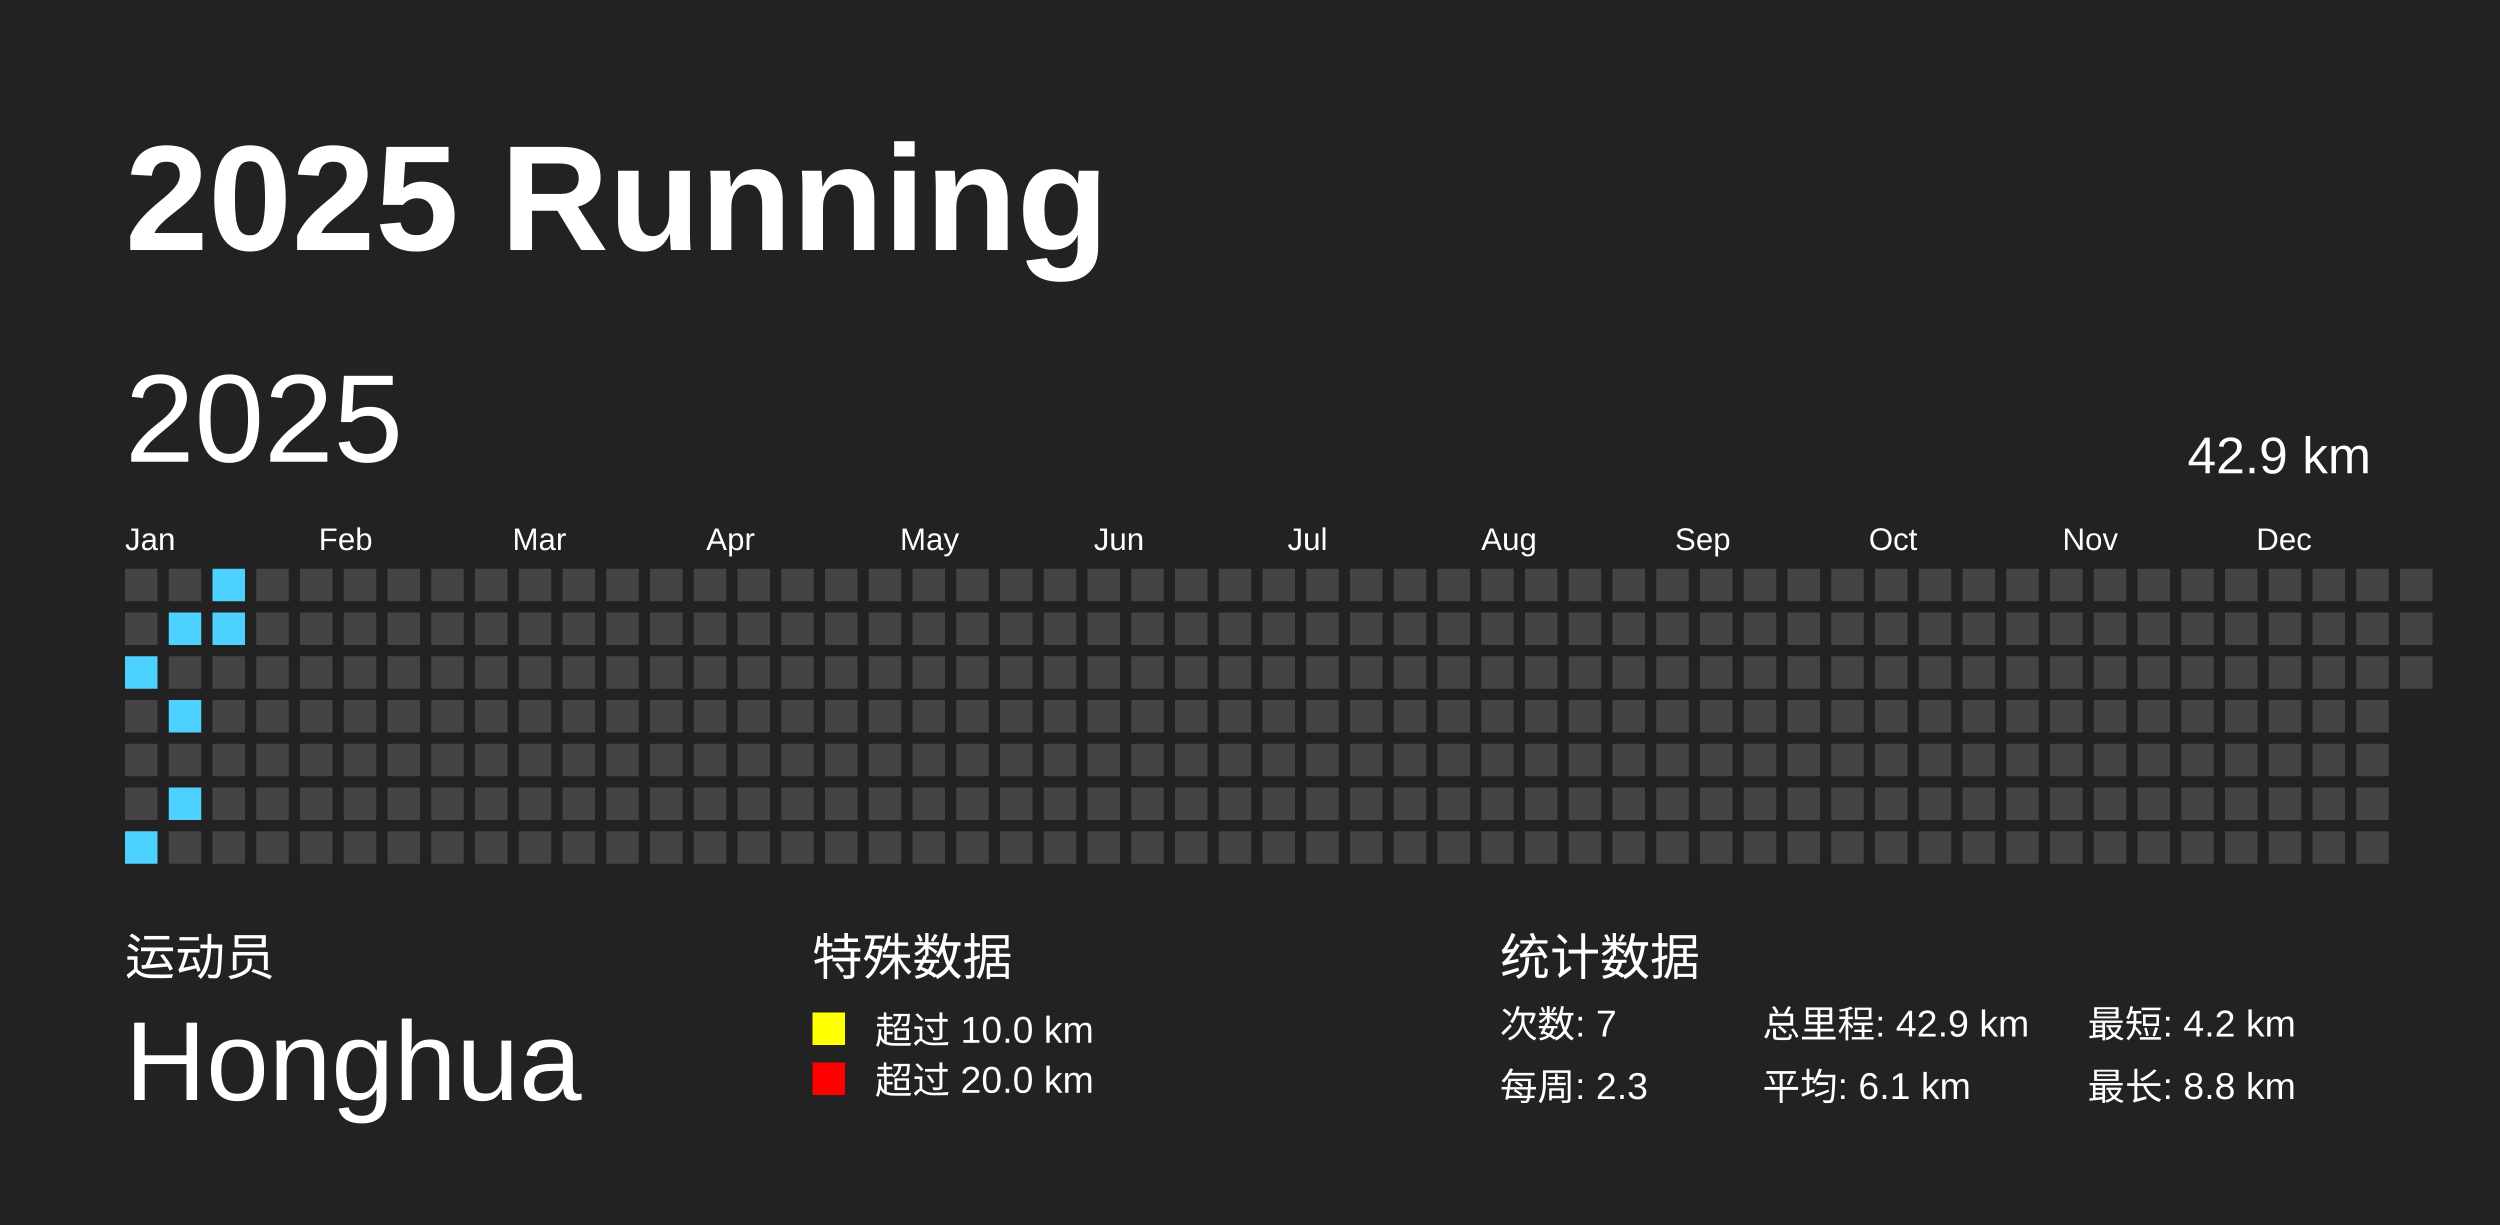
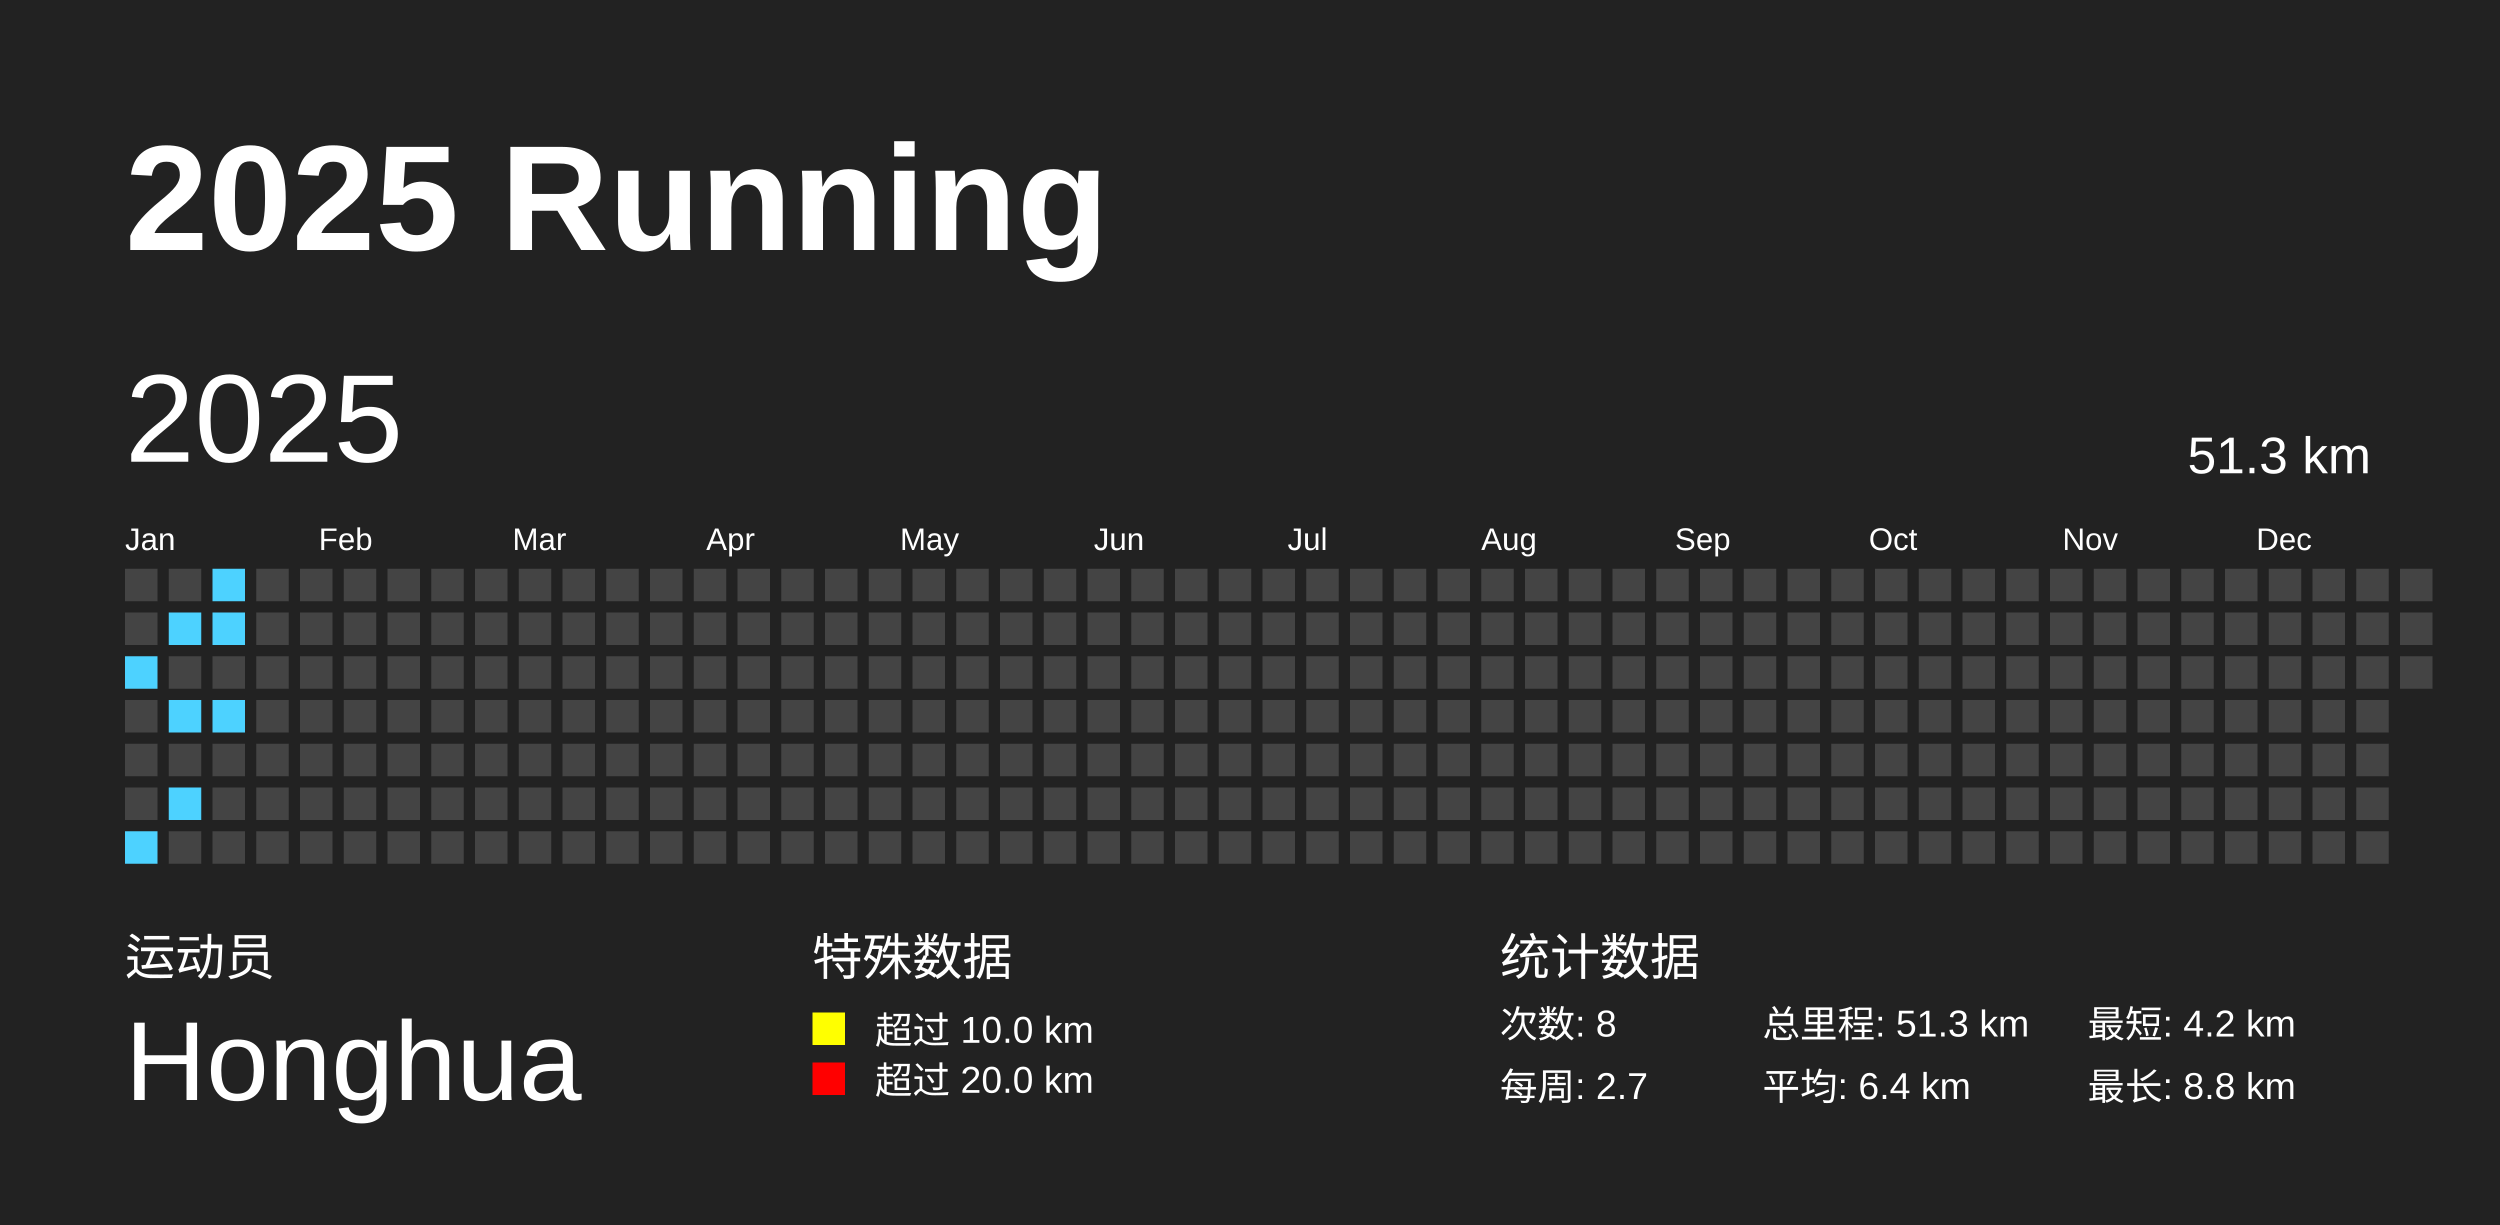
<svg xmlns="http://www.w3.org/2000/svg" baseProfile="full" height="98mm" version="1.1" viewBox="0,0,200,98" width="200mm">
  <defs />
  <rect fill="#222222" height="98" width="200" x="0" y="0" />
  <text fill="#FFFFFF" style="font-size:12px; font-family:Arial; font-weight:bold;" x="10" y="20">2025 Running</text>
  <text fill="#FFFFFF" style="font-size:4px; font-family:Arial" x="10" y="78">运动员</text>
  <text fill="#FFFFFF" style="font-size:9px; font-family:Arial" x="10" y="88">Honghua</text>
  <text fill="#FFFFFF" style="font-size:4px; font-family:Arial" x="65" y="78">特殊数据</text>
  <rect fill="yellow" height="2.6" width="2.6" x="65" y="81" />
  <text fill="#FFFFFF" style="font-size:3px; font-family:Arial" x="70" y="83.5">超过 10.0 km</text>
  <rect fill="red" height="2.6" width="2.6" x="65" y="85" />
  <text fill="#FFFFFF" style="font-size:3px; font-family:Arial" x="70" y="87.5">超过 20.0 km</text>
  <text fill="#FFFFFF" style="font-size:4px; font-family:Arial" x="120" y="78">统计数据</text>
-   <text fill="#FFFFFF" style="font-size:3px; font-family:Arial" x="120" y="83">次数: 7</text>
-   <text fill="#FFFFFF" style="font-size:3px; font-family:Arial" x="120" y="88">每周: 2.3</text>
-   <text fill="#FFFFFF" style="font-size:3px; font-family:Arial" x="141" y="83">总里程: 42.9 km</text>
-   <text fill="#FFFFFF" style="font-size:3px; font-family:Arial" x="141" y="88">平均: 6.1 km</text>
+   <text fill="#FFFFFF" style="font-size:3px; font-family:Arial" x="120" y="83">次数: 8</text>
+   <text fill="#FFFFFF" style="font-size:3px; font-family:Arial" x="120" y="88">每周: 2.7</text>
+   <text fill="#FFFFFF" style="font-size:3px; font-family:Arial" x="141" y="83">总里程: 51.3 km</text>
+   <text fill="#FFFFFF" style="font-size:3px; font-family:Arial" x="141" y="88">平均: 6.4 km</text>
  <text fill="#FFFFFF" style="font-size:3px; font-family:Arial" x="167" y="83">最短: 4.2 km</text>
  <text fill="#FFFFFF" style="font-size:3px; font-family:Arial" x="167" y="88">最长: 8.8 km</text>
  <text dominant-baseline="hanging" fill="#FFFFFF" style="font-size:10.0px; font-family:Arial;" x="10" y="30">2025</text>
-   <text dominant-baseline="hanging" fill="#FFFFFF" style="font-size:4.125px; font-family:Arial;" x="175" y="35">42.9 km</text>
+   <text dominant-baseline="hanging" fill="#FFFFFF" style="font-size:4.125px; font-family:Arial;" x="175" y="35">51.3 km</text>
  <text fill="#FFFFFF" style="font-size:2.5px; font-family:Arial" x="10.0" y="44">Jan</text>
  <text fill="#FFFFFF" style="font-size:2.5px; font-family:Arial" x="25.5" y="44">Feb</text>
  <text fill="#FFFFFF" style="font-size:2.5px; font-family:Arial" x="41.0" y="44">Mar</text>
  <text fill="#FFFFFF" style="font-size:2.5px; font-family:Arial" x="56.5" y="44">Apr</text>
  <text fill="#FFFFFF" style="font-size:2.5px; font-family:Arial" x="72.0" y="44">May</text>
  <text fill="#FFFFFF" style="font-size:2.5px; font-family:Arial" x="87.5" y="44">Jun</text>
  <text fill="#FFFFFF" style="font-size:2.5px; font-family:Arial" x="103.0" y="44">Jul</text>
  <text fill="#FFFFFF" style="font-size:2.5px; font-family:Arial" x="118.5" y="44">Aug</text>
  <text fill="#FFFFFF" style="font-size:2.5px; font-family:Arial" x="134.0" y="44">Sep</text>
  <text fill="#FFFFFF" style="font-size:2.5px; font-family:Arial" x="149.5" y="44">Oct</text>
  <text fill="#FFFFFF" style="font-size:2.5px; font-family:Arial" x="165.0" y="44">Nov</text>
  <text fill="#FFFFFF" style="font-size:2.5px; font-family:Arial" x="180.5" y="44">Dec</text>
  <rect fill="#444444" height="2.6" width="2.6" x="10.0" y="45.5" />
  <rect fill="#444444" height="2.6" width="2.6" x="10.0" y="49.0" />
  <rect fill="#4DD2FF" height="2.6" width="2.6" x="10.0" y="52.5" />
  <rect fill="#444444" height="2.6" width="2.6" x="10.0" y="56.0" />
  <rect fill="#444444" height="2.6" width="2.6" x="10.0" y="59.5" />
  <rect fill="#444444" height="2.6" width="2.6" x="10.0" y="63.0" />
  <rect fill="#4DD2FF" height="2.6" width="2.6" x="10.0" y="66.5" />
  <rect fill="#444444" height="2.6" width="2.6" x="13.5" y="45.5" />
  <rect fill="#4DD2FF" height="2.6" width="2.6" x="13.5" y="49.0" />
  <rect fill="#444444" height="2.6" width="2.6" x="13.5" y="52.5" />
  <rect fill="#4DD2FF" height="2.6" width="2.6" x="13.5" y="56.0" />
  <rect fill="#444444" height="2.6" width="2.6" x="13.5" y="59.5" />
  <rect fill="#4DD2FF" height="2.6" width="2.6" x="13.5" y="63.0" />
  <rect fill="#444444" height="2.6" width="2.6" x="13.5" y="66.5" />
  <rect fill="#4DD2FF" height="2.6" width="2.6" x="17.0" y="45.5" />
  <rect fill="#4DD2FF" height="2.6" width="2.6" x="17.0" y="49.0" />
  <rect fill="#444444" height="2.6" width="2.6" x="17.0" y="52.5" />
-   <rect fill="#444444" height="2.6" width="2.6" x="17.0" y="56.0" />
+   <rect fill="#4DD2FF" height="2.6" width="2.6" x="17.0" y="56.0" />
  <rect fill="#444444" height="2.6" width="2.6" x="17.0" y="59.5" />
  <rect fill="#444444" height="2.6" width="2.6" x="17.0" y="63.0" />
  <rect fill="#444444" height="2.6" width="2.6" x="17.0" y="66.5" />
  <rect fill="#444444" height="2.6" width="2.6" x="20.5" y="45.5" />
  <rect fill="#444444" height="2.6" width="2.6" x="20.5" y="49.0" />
  <rect fill="#444444" height="2.6" width="2.6" x="20.5" y="52.5" />
  <rect fill="#444444" height="2.6" width="2.6" x="20.5" y="56.0" />
  <rect fill="#444444" height="2.6" width="2.6" x="20.5" y="59.5" />
  <rect fill="#444444" height="2.6" width="2.6" x="20.5" y="63.0" />
  <rect fill="#444444" height="2.6" width="2.6" x="20.5" y="66.5" />
  <rect fill="#444444" height="2.6" width="2.6" x="24.0" y="45.5" />
  <rect fill="#444444" height="2.6" width="2.6" x="24.0" y="49.0" />
  <rect fill="#444444" height="2.6" width="2.6" x="24.0" y="52.5" />
  <rect fill="#444444" height="2.6" width="2.6" x="24.0" y="56.0" />
  <rect fill="#444444" height="2.6" width="2.6" x="24.0" y="59.5" />
  <rect fill="#444444" height="2.6" width="2.6" x="24.0" y="63.0" />
  <rect fill="#444444" height="2.6" width="2.6" x="24.0" y="66.5" />
  <rect fill="#444444" height="2.6" width="2.6" x="27.5" y="45.5" />
  <rect fill="#444444" height="2.6" width="2.6" x="27.5" y="49.0" />
  <rect fill="#444444" height="2.6" width="2.6" x="27.5" y="52.5" />
  <rect fill="#444444" height="2.6" width="2.6" x="27.5" y="56.0" />
  <rect fill="#444444" height="2.6" width="2.6" x="27.5" y="59.5" />
  <rect fill="#444444" height="2.6" width="2.6" x="27.5" y="63.0" />
  <rect fill="#444444" height="2.6" width="2.6" x="27.5" y="66.5" />
  <rect fill="#444444" height="2.6" width="2.6" x="31.0" y="45.5" />
  <rect fill="#444444" height="2.6" width="2.6" x="31.0" y="49.0" />
  <rect fill="#444444" height="2.6" width="2.6" x="31.0" y="52.5" />
  <rect fill="#444444" height="2.6" width="2.6" x="31.0" y="56.0" />
  <rect fill="#444444" height="2.6" width="2.6" x="31.0" y="59.5" />
  <rect fill="#444444" height="2.6" width="2.6" x="31.0" y="63.0" />
  <rect fill="#444444" height="2.6" width="2.6" x="31.0" y="66.5" />
  <rect fill="#444444" height="2.6" width="2.6" x="34.5" y="45.5" />
  <rect fill="#444444" height="2.6" width="2.6" x="34.5" y="49.0" />
  <rect fill="#444444" height="2.6" width="2.6" x="34.5" y="52.5" />
  <rect fill="#444444" height="2.6" width="2.6" x="34.5" y="56.0" />
  <rect fill="#444444" height="2.6" width="2.6" x="34.5" y="59.5" />
  <rect fill="#444444" height="2.6" width="2.6" x="34.5" y="63.0" />
  <rect fill="#444444" height="2.6" width="2.6" x="34.5" y="66.5" />
  <rect fill="#444444" height="2.6" width="2.6" x="38.0" y="45.5" />
  <rect fill="#444444" height="2.6" width="2.6" x="38.0" y="49.0" />
  <rect fill="#444444" height="2.6" width="2.6" x="38.0" y="52.5" />
  <rect fill="#444444" height="2.6" width="2.6" x="38.0" y="56.0" />
  <rect fill="#444444" height="2.6" width="2.6" x="38.0" y="59.5" />
  <rect fill="#444444" height="2.6" width="2.6" x="38.0" y="63.0" />
  <rect fill="#444444" height="2.6" width="2.6" x="38.0" y="66.5" />
  <rect fill="#444444" height="2.6" width="2.6" x="41.5" y="45.5" />
  <rect fill="#444444" height="2.6" width="2.6" x="41.5" y="49.0" />
  <rect fill="#444444" height="2.6" width="2.6" x="41.5" y="52.5" />
  <rect fill="#444444" height="2.6" width="2.6" x="41.5" y="56.0" />
  <rect fill="#444444" height="2.6" width="2.6" x="41.5" y="59.5" />
  <rect fill="#444444" height="2.6" width="2.6" x="41.5" y="63.0" />
  <rect fill="#444444" height="2.6" width="2.6" x="41.5" y="66.5" />
  <rect fill="#444444" height="2.6" width="2.6" x="45.0" y="45.5" />
  <rect fill="#444444" height="2.6" width="2.6" x="45.0" y="49.0" />
  <rect fill="#444444" height="2.6" width="2.6" x="45.0" y="52.5" />
  <rect fill="#444444" height="2.6" width="2.6" x="45.0" y="56.0" />
  <rect fill="#444444" height="2.6" width="2.6" x="45.0" y="59.5" />
  <rect fill="#444444" height="2.6" width="2.6" x="45.0" y="63.0" />
  <rect fill="#444444" height="2.6" width="2.6" x="45.0" y="66.5" />
  <rect fill="#444444" height="2.6" width="2.6" x="48.5" y="45.5" />
  <rect fill="#444444" height="2.6" width="2.6" x="48.5" y="49.0" />
  <rect fill="#444444" height="2.6" width="2.6" x="48.5" y="52.5" />
  <rect fill="#444444" height="2.6" width="2.6" x="48.5" y="56.0" />
  <rect fill="#444444" height="2.6" width="2.6" x="48.5" y="59.5" />
  <rect fill="#444444" height="2.6" width="2.6" x="48.5" y="63.0" />
  <rect fill="#444444" height="2.6" width="2.6" x="48.5" y="66.5" />
  <rect fill="#444444" height="2.6" width="2.6" x="52.0" y="45.5" />
  <rect fill="#444444" height="2.6" width="2.6" x="52.0" y="49.0" />
  <rect fill="#444444" height="2.6" width="2.6" x="52.0" y="52.5" />
  <rect fill="#444444" height="2.6" width="2.6" x="52.0" y="56.0" />
  <rect fill="#444444" height="2.6" width="2.6" x="52.0" y="59.5" />
  <rect fill="#444444" height="2.6" width="2.6" x="52.0" y="63.0" />
  <rect fill="#444444" height="2.6" width="2.6" x="52.0" y="66.5" />
  <rect fill="#444444" height="2.6" width="2.6" x="55.5" y="45.5" />
  <rect fill="#444444" height="2.6" width="2.6" x="55.5" y="49.0" />
  <rect fill="#444444" height="2.6" width="2.6" x="55.5" y="52.5" />
  <rect fill="#444444" height="2.6" width="2.6" x="55.5" y="56.0" />
  <rect fill="#444444" height="2.6" width="2.6" x="55.5" y="59.5" />
  <rect fill="#444444" height="2.6" width="2.6" x="55.5" y="63.0" />
  <rect fill="#444444" height="2.6" width="2.6" x="55.5" y="66.5" />
  <rect fill="#444444" height="2.6" width="2.6" x="59.0" y="45.5" />
  <rect fill="#444444" height="2.6" width="2.6" x="59.0" y="49.0" />
  <rect fill="#444444" height="2.6" width="2.6" x="59.0" y="52.5" />
  <rect fill="#444444" height="2.6" width="2.6" x="59.0" y="56.0" />
  <rect fill="#444444" height="2.6" width="2.6" x="59.0" y="59.5" />
  <rect fill="#444444" height="2.6" width="2.6" x="59.0" y="63.0" />
  <rect fill="#444444" height="2.6" width="2.6" x="59.0" y="66.5" />
  <rect fill="#444444" height="2.6" width="2.6" x="62.5" y="45.5" />
  <rect fill="#444444" height="2.6" width="2.6" x="62.5" y="49.0" />
  <rect fill="#444444" height="2.6" width="2.6" x="62.5" y="52.5" />
  <rect fill="#444444" height="2.6" width="2.6" x="62.5" y="56.0" />
  <rect fill="#444444" height="2.6" width="2.6" x="62.5" y="59.5" />
  <rect fill="#444444" height="2.6" width="2.6" x="62.5" y="63.0" />
  <rect fill="#444444" height="2.6" width="2.6" x="62.5" y="66.5" />
  <rect fill="#444444" height="2.6" width="2.6" x="66.0" y="45.5" />
  <rect fill="#444444" height="2.6" width="2.6" x="66.0" y="49.0" />
  <rect fill="#444444" height="2.6" width="2.6" x="66.0" y="52.5" />
  <rect fill="#444444" height="2.6" width="2.6" x="66.0" y="56.0" />
  <rect fill="#444444" height="2.6" width="2.6" x="66.0" y="59.5" />
  <rect fill="#444444" height="2.6" width="2.6" x="66.0" y="63.0" />
  <rect fill="#444444" height="2.6" width="2.6" x="66.0" y="66.5" />
  <rect fill="#444444" height="2.6" width="2.6" x="69.5" y="45.5" />
  <rect fill="#444444" height="2.6" width="2.6" x="69.5" y="49.0" />
  <rect fill="#444444" height="2.6" width="2.6" x="69.5" y="52.5" />
  <rect fill="#444444" height="2.6" width="2.6" x="69.5" y="56.0" />
  <rect fill="#444444" height="2.6" width="2.6" x="69.5" y="59.5" />
  <rect fill="#444444" height="2.6" width="2.6" x="69.5" y="63.0" />
  <rect fill="#444444" height="2.6" width="2.6" x="69.5" y="66.5" />
  <rect fill="#444444" height="2.6" width="2.6" x="73.0" y="45.5" />
  <rect fill="#444444" height="2.6" width="2.6" x="73.0" y="49.0" />
  <rect fill="#444444" height="2.6" width="2.6" x="73.0" y="52.5" />
  <rect fill="#444444" height="2.6" width="2.6" x="73.0" y="56.0" />
  <rect fill="#444444" height="2.6" width="2.6" x="73.0" y="59.5" />
  <rect fill="#444444" height="2.6" width="2.6" x="73.0" y="63.0" />
  <rect fill="#444444" height="2.6" width="2.6" x="73.0" y="66.5" />
  <rect fill="#444444" height="2.6" width="2.6" x="76.5" y="45.5" />
  <rect fill="#444444" height="2.6" width="2.6" x="76.5" y="49.0" />
  <rect fill="#444444" height="2.6" width="2.6" x="76.5" y="52.5" />
  <rect fill="#444444" height="2.6" width="2.6" x="76.5" y="56.0" />
  <rect fill="#444444" height="2.6" width="2.6" x="76.5" y="59.5" />
  <rect fill="#444444" height="2.6" width="2.6" x="76.5" y="63.0" />
  <rect fill="#444444" height="2.6" width="2.6" x="76.5" y="66.5" />
  <rect fill="#444444" height="2.6" width="2.6" x="80.0" y="45.5" />
  <rect fill="#444444" height="2.6" width="2.6" x="80.0" y="49.0" />
  <rect fill="#444444" height="2.6" width="2.6" x="80.0" y="52.5" />
  <rect fill="#444444" height="2.6" width="2.6" x="80.0" y="56.0" />
  <rect fill="#444444" height="2.6" width="2.6" x="80.0" y="59.5" />
  <rect fill="#444444" height="2.6" width="2.6" x="80.0" y="63.0" />
  <rect fill="#444444" height="2.6" width="2.6" x="80.0" y="66.5" />
  <rect fill="#444444" height="2.6" width="2.6" x="83.5" y="45.5" />
  <rect fill="#444444" height="2.6" width="2.6" x="83.5" y="49.0" />
  <rect fill="#444444" height="2.6" width="2.6" x="83.5" y="52.5" />
  <rect fill="#444444" height="2.6" width="2.6" x="83.5" y="56.0" />
  <rect fill="#444444" height="2.6" width="2.6" x="83.5" y="59.5" />
  <rect fill="#444444" height="2.6" width="2.6" x="83.5" y="63.0" />
  <rect fill="#444444" height="2.6" width="2.6" x="83.5" y="66.5" />
  <rect fill="#444444" height="2.6" width="2.6" x="87.0" y="45.5" />
  <rect fill="#444444" height="2.6" width="2.6" x="87.0" y="49.0" />
  <rect fill="#444444" height="2.6" width="2.6" x="87.0" y="52.5" />
  <rect fill="#444444" height="2.6" width="2.6" x="87.0" y="56.0" />
  <rect fill="#444444" height="2.6" width="2.6" x="87.0" y="59.5" />
  <rect fill="#444444" height="2.6" width="2.6" x="87.0" y="63.0" />
  <rect fill="#444444" height="2.6" width="2.6" x="87.0" y="66.5" />
  <rect fill="#444444" height="2.6" width="2.6" x="90.5" y="45.5" />
  <rect fill="#444444" height="2.6" width="2.6" x="90.5" y="49.0" />
  <rect fill="#444444" height="2.6" width="2.6" x="90.5" y="52.5" />
  <rect fill="#444444" height="2.6" width="2.6" x="90.5" y="56.0" />
  <rect fill="#444444" height="2.6" width="2.6" x="90.5" y="59.5" />
  <rect fill="#444444" height="2.6" width="2.6" x="90.5" y="63.0" />
  <rect fill="#444444" height="2.6" width="2.6" x="90.5" y="66.5" />
  <rect fill="#444444" height="2.6" width="2.6" x="94.0" y="45.5" />
  <rect fill="#444444" height="2.6" width="2.6" x="94.0" y="49.0" />
  <rect fill="#444444" height="2.6" width="2.6" x="94.0" y="52.5" />
  <rect fill="#444444" height="2.6" width="2.6" x="94.0" y="56.0" />
  <rect fill="#444444" height="2.6" width="2.6" x="94.0" y="59.5" />
  <rect fill="#444444" height="2.6" width="2.6" x="94.0" y="63.0" />
  <rect fill="#444444" height="2.6" width="2.6" x="94.0" y="66.5" />
  <rect fill="#444444" height="2.6" width="2.6" x="97.5" y="45.5" />
  <rect fill="#444444" height="2.6" width="2.6" x="97.5" y="49.0" />
  <rect fill="#444444" height="2.6" width="2.6" x="97.5" y="52.5" />
  <rect fill="#444444" height="2.6" width="2.6" x="97.5" y="56.0" />
  <rect fill="#444444" height="2.6" width="2.6" x="97.5" y="59.5" />
  <rect fill="#444444" height="2.6" width="2.6" x="97.5" y="63.0" />
  <rect fill="#444444" height="2.6" width="2.6" x="97.5" y="66.5" />
  <rect fill="#444444" height="2.6" width="2.6" x="101.0" y="45.5" />
  <rect fill="#444444" height="2.6" width="2.6" x="101.0" y="49.0" />
  <rect fill="#444444" height="2.6" width="2.6" x="101.0" y="52.5" />
  <rect fill="#444444" height="2.6" width="2.6" x="101.0" y="56.0" />
  <rect fill="#444444" height="2.6" width="2.6" x="101.0" y="59.5" />
  <rect fill="#444444" height="2.6" width="2.6" x="101.0" y="63.0" />
  <rect fill="#444444" height="2.6" width="2.6" x="101.0" y="66.5" />
  <rect fill="#444444" height="2.6" width="2.6" x="104.5" y="45.5" />
  <rect fill="#444444" height="2.6" width="2.6" x="104.5" y="49.0" />
  <rect fill="#444444" height="2.6" width="2.6" x="104.5" y="52.5" />
  <rect fill="#444444" height="2.6" width="2.6" x="104.5" y="56.0" />
  <rect fill="#444444" height="2.6" width="2.6" x="104.5" y="59.5" />
  <rect fill="#444444" height="2.6" width="2.6" x="104.5" y="63.0" />
  <rect fill="#444444" height="2.6" width="2.6" x="104.5" y="66.5" />
  <rect fill="#444444" height="2.6" width="2.6" x="108.0" y="45.5" />
  <rect fill="#444444" height="2.6" width="2.6" x="108.0" y="49.0" />
  <rect fill="#444444" height="2.6" width="2.6" x="108.0" y="52.5" />
  <rect fill="#444444" height="2.6" width="2.6" x="108.0" y="56.0" />
  <rect fill="#444444" height="2.6" width="2.6" x="108.0" y="59.5" />
  <rect fill="#444444" height="2.6" width="2.6" x="108.0" y="63.0" />
  <rect fill="#444444" height="2.6" width="2.6" x="108.0" y="66.5" />
  <rect fill="#444444" height="2.6" width="2.6" x="111.5" y="45.5" />
  <rect fill="#444444" height="2.6" width="2.6" x="111.5" y="49.0" />
  <rect fill="#444444" height="2.6" width="2.6" x="111.5" y="52.5" />
  <rect fill="#444444" height="2.6" width="2.6" x="111.5" y="56.0" />
  <rect fill="#444444" height="2.6" width="2.6" x="111.5" y="59.5" />
  <rect fill="#444444" height="2.6" width="2.6" x="111.5" y="63.0" />
  <rect fill="#444444" height="2.6" width="2.6" x="111.5" y="66.5" />
  <rect fill="#444444" height="2.6" width="2.6" x="115.0" y="45.5" />
  <rect fill="#444444" height="2.6" width="2.6" x="115.0" y="49.0" />
  <rect fill="#444444" height="2.6" width="2.6" x="115.0" y="52.5" />
  <rect fill="#444444" height="2.6" width="2.6" x="115.0" y="56.0" />
  <rect fill="#444444" height="2.6" width="2.6" x="115.0" y="59.5" />
  <rect fill="#444444" height="2.6" width="2.6" x="115.0" y="63.0" />
  <rect fill="#444444" height="2.6" width="2.6" x="115.0" y="66.5" />
  <rect fill="#444444" height="2.6" width="2.6" x="118.5" y="45.5" />
  <rect fill="#444444" height="2.6" width="2.6" x="118.5" y="49.0" />
  <rect fill="#444444" height="2.6" width="2.6" x="118.5" y="52.5" />
  <rect fill="#444444" height="2.6" width="2.6" x="118.5" y="56.0" />
  <rect fill="#444444" height="2.6" width="2.6" x="118.5" y="59.5" />
  <rect fill="#444444" height="2.6" width="2.6" x="118.5" y="63.0" />
  <rect fill="#444444" height="2.6" width="2.6" x="118.5" y="66.5" />
  <rect fill="#444444" height="2.6" width="2.6" x="122.0" y="45.5" />
  <rect fill="#444444" height="2.6" width="2.6" x="122.0" y="49.0" />
  <rect fill="#444444" height="2.6" width="2.6" x="122.0" y="52.5" />
  <rect fill="#444444" height="2.6" width="2.6" x="122.0" y="56.0" />
  <rect fill="#444444" height="2.6" width="2.6" x="122.0" y="59.5" />
  <rect fill="#444444" height="2.6" width="2.6" x="122.0" y="63.0" />
  <rect fill="#444444" height="2.6" width="2.6" x="122.0" y="66.5" />
  <rect fill="#444444" height="2.6" width="2.6" x="125.5" y="45.5" />
  <rect fill="#444444" height="2.6" width="2.6" x="125.5" y="49.0" />
  <rect fill="#444444" height="2.6" width="2.6" x="125.5" y="52.5" />
  <rect fill="#444444" height="2.6" width="2.6" x="125.5" y="56.0" />
  <rect fill="#444444" height="2.6" width="2.6" x="125.5" y="59.5" />
  <rect fill="#444444" height="2.6" width="2.6" x="125.5" y="63.0" />
  <rect fill="#444444" height="2.6" width="2.6" x="125.5" y="66.5" />
  <rect fill="#444444" height="2.6" width="2.6" x="129.0" y="45.5" />
  <rect fill="#444444" height="2.6" width="2.6" x="129.0" y="49.0" />
  <rect fill="#444444" height="2.6" width="2.6" x="129.0" y="52.5" />
  <rect fill="#444444" height="2.6" width="2.6" x="129.0" y="56.0" />
  <rect fill="#444444" height="2.6" width="2.6" x="129.0" y="59.5" />
  <rect fill="#444444" height="2.6" width="2.6" x="129.0" y="63.0" />
  <rect fill="#444444" height="2.6" width="2.6" x="129.0" y="66.5" />
  <rect fill="#444444" height="2.6" width="2.6" x="132.5" y="45.5" />
  <rect fill="#444444" height="2.6" width="2.6" x="132.5" y="49.0" />
  <rect fill="#444444" height="2.6" width="2.6" x="132.5" y="52.5" />
  <rect fill="#444444" height="2.6" width="2.6" x="132.5" y="56.0" />
  <rect fill="#444444" height="2.6" width="2.6" x="132.5" y="59.5" />
  <rect fill="#444444" height="2.6" width="2.6" x="132.5" y="63.0" />
  <rect fill="#444444" height="2.6" width="2.6" x="132.5" y="66.5" />
  <rect fill="#444444" height="2.6" width="2.6" x="136.0" y="45.5" />
  <rect fill="#444444" height="2.6" width="2.6" x="136.0" y="49.0" />
  <rect fill="#444444" height="2.6" width="2.6" x="136.0" y="52.5" />
  <rect fill="#444444" height="2.6" width="2.6" x="136.0" y="56.0" />
  <rect fill="#444444" height="2.6" width="2.6" x="136.0" y="59.5" />
  <rect fill="#444444" height="2.6" width="2.6" x="136.0" y="63.0" />
  <rect fill="#444444" height="2.6" width="2.6" x="136.0" y="66.5" />
  <rect fill="#444444" height="2.6" width="2.6" x="139.5" y="45.5" />
  <rect fill="#444444" height="2.6" width="2.6" x="139.5" y="49.0" />
  <rect fill="#444444" height="2.6" width="2.6" x="139.5" y="52.5" />
  <rect fill="#444444" height="2.6" width="2.6" x="139.5" y="56.0" />
  <rect fill="#444444" height="2.6" width="2.6" x="139.5" y="59.5" />
  <rect fill="#444444" height="2.6" width="2.6" x="139.5" y="63.0" />
  <rect fill="#444444" height="2.6" width="2.6" x="139.5" y="66.5" />
  <rect fill="#444444" height="2.6" width="2.6" x="143.0" y="45.5" />
  <rect fill="#444444" height="2.6" width="2.6" x="143.0" y="49.0" />
  <rect fill="#444444" height="2.6" width="2.6" x="143.0" y="52.5" />
  <rect fill="#444444" height="2.6" width="2.6" x="143.0" y="56.0" />
  <rect fill="#444444" height="2.6" width="2.6" x="143.0" y="59.5" />
  <rect fill="#444444" height="2.6" width="2.6" x="143.0" y="63.0" />
  <rect fill="#444444" height="2.6" width="2.6" x="143.0" y="66.5" />
  <rect fill="#444444" height="2.6" width="2.6" x="146.5" y="45.5" />
  <rect fill="#444444" height="2.6" width="2.6" x="146.5" y="49.0" />
  <rect fill="#444444" height="2.6" width="2.6" x="146.5" y="52.5" />
  <rect fill="#444444" height="2.6" width="2.6" x="146.5" y="56.0" />
  <rect fill="#444444" height="2.6" width="2.6" x="146.5" y="59.5" />
  <rect fill="#444444" height="2.6" width="2.6" x="146.5" y="63.0" />
  <rect fill="#444444" height="2.6" width="2.6" x="146.5" y="66.5" />
  <rect fill="#444444" height="2.6" width="2.6" x="150.0" y="45.5" />
  <rect fill="#444444" height="2.6" width="2.6" x="150.0" y="49.0" />
  <rect fill="#444444" height="2.6" width="2.6" x="150.0" y="52.5" />
  <rect fill="#444444" height="2.6" width="2.6" x="150.0" y="56.0" />
  <rect fill="#444444" height="2.6" width="2.6" x="150.0" y="59.5" />
  <rect fill="#444444" height="2.6" width="2.6" x="150.0" y="63.0" />
  <rect fill="#444444" height="2.6" width="2.6" x="150.0" y="66.5" />
  <rect fill="#444444" height="2.6" width="2.6" x="153.5" y="45.5" />
  <rect fill="#444444" height="2.6" width="2.6" x="153.5" y="49.0" />
  <rect fill="#444444" height="2.6" width="2.6" x="153.5" y="52.5" />
  <rect fill="#444444" height="2.6" width="2.6" x="153.5" y="56.0" />
  <rect fill="#444444" height="2.6" width="2.6" x="153.5" y="59.5" />
  <rect fill="#444444" height="2.6" width="2.6" x="153.5" y="63.0" />
  <rect fill="#444444" height="2.6" width="2.6" x="153.5" y="66.5" />
  <rect fill="#444444" height="2.6" width="2.6" x="157.0" y="45.5" />
  <rect fill="#444444" height="2.6" width="2.6" x="157.0" y="49.0" />
  <rect fill="#444444" height="2.6" width="2.6" x="157.0" y="52.5" />
  <rect fill="#444444" height="2.6" width="2.6" x="157.0" y="56.0" />
  <rect fill="#444444" height="2.6" width="2.6" x="157.0" y="59.5" />
  <rect fill="#444444" height="2.6" width="2.6" x="157.0" y="63.0" />
  <rect fill="#444444" height="2.6" width="2.6" x="157.0" y="66.5" />
  <rect fill="#444444" height="2.6" width="2.6" x="160.5" y="45.5" />
  <rect fill="#444444" height="2.6" width="2.6" x="160.5" y="49.0" />
  <rect fill="#444444" height="2.6" width="2.6" x="160.5" y="52.5" />
  <rect fill="#444444" height="2.6" width="2.6" x="160.5" y="56.0" />
  <rect fill="#444444" height="2.6" width="2.6" x="160.5" y="59.5" />
  <rect fill="#444444" height="2.6" width="2.6" x="160.5" y="63.0" />
  <rect fill="#444444" height="2.6" width="2.6" x="160.5" y="66.5" />
  <rect fill="#444444" height="2.6" width="2.6" x="164.0" y="45.5" />
  <rect fill="#444444" height="2.6" width="2.6" x="164.0" y="49.0" />
  <rect fill="#444444" height="2.6" width="2.6" x="164.0" y="52.5" />
  <rect fill="#444444" height="2.6" width="2.6" x="164.0" y="56.0" />
  <rect fill="#444444" height="2.6" width="2.6" x="164.0" y="59.5" />
  <rect fill="#444444" height="2.6" width="2.6" x="164.0" y="63.0" />
  <rect fill="#444444" height="2.6" width="2.6" x="164.0" y="66.5" />
  <rect fill="#444444" height="2.6" width="2.6" x="167.5" y="45.5" />
  <rect fill="#444444" height="2.6" width="2.6" x="167.5" y="49.0" />
  <rect fill="#444444" height="2.6" width="2.6" x="167.5" y="52.5" />
  <rect fill="#444444" height="2.6" width="2.6" x="167.5" y="56.0" />
  <rect fill="#444444" height="2.6" width="2.6" x="167.5" y="59.5" />
  <rect fill="#444444" height="2.6" width="2.6" x="167.5" y="63.0" />
  <rect fill="#444444" height="2.6" width="2.6" x="167.5" y="66.5" />
  <rect fill="#444444" height="2.6" width="2.6" x="171.0" y="45.5" />
  <rect fill="#444444" height="2.6" width="2.6" x="171.0" y="49.0" />
  <rect fill="#444444" height="2.6" width="2.6" x="171.0" y="52.5" />
  <rect fill="#444444" height="2.6" width="2.6" x="171.0" y="56.0" />
  <rect fill="#444444" height="2.6" width="2.6" x="171.0" y="59.5" />
  <rect fill="#444444" height="2.6" width="2.6" x="171.0" y="63.0" />
  <rect fill="#444444" height="2.6" width="2.6" x="171.0" y="66.5" />
  <rect fill="#444444" height="2.6" width="2.6" x="174.5" y="45.5" />
  <rect fill="#444444" height="2.6" width="2.6" x="174.5" y="49.0" />
  <rect fill="#444444" height="2.6" width="2.6" x="174.5" y="52.5" />
  <rect fill="#444444" height="2.6" width="2.6" x="174.5" y="56.0" />
  <rect fill="#444444" height="2.6" width="2.6" x="174.5" y="59.5" />
  <rect fill="#444444" height="2.6" width="2.6" x="174.5" y="63.0" />
  <rect fill="#444444" height="2.6" width="2.6" x="174.5" y="66.5" />
  <rect fill="#444444" height="2.6" width="2.6" x="178.0" y="45.5" />
  <rect fill="#444444" height="2.6" width="2.6" x="178.0" y="49.0" />
  <rect fill="#444444" height="2.6" width="2.6" x="178.0" y="52.5" />
  <rect fill="#444444" height="2.6" width="2.6" x="178.0" y="56.0" />
  <rect fill="#444444" height="2.6" width="2.6" x="178.0" y="59.5" />
  <rect fill="#444444" height="2.6" width="2.6" x="178.0" y="63.0" />
  <rect fill="#444444" height="2.6" width="2.6" x="178.0" y="66.5" />
  <rect fill="#444444" height="2.6" width="2.6" x="181.5" y="45.5" />
  <rect fill="#444444" height="2.6" width="2.6" x="181.5" y="49.0" />
  <rect fill="#444444" height="2.6" width="2.6" x="181.5" y="52.5" />
  <rect fill="#444444" height="2.6" width="2.6" x="181.5" y="56.0" />
  <rect fill="#444444" height="2.6" width="2.6" x="181.5" y="59.5" />
  <rect fill="#444444" height="2.6" width="2.6" x="181.5" y="63.0" />
  <rect fill="#444444" height="2.6" width="2.6" x="181.5" y="66.5" />
  <rect fill="#444444" height="2.6" width="2.6" x="185.0" y="45.5" />
  <rect fill="#444444" height="2.6" width="2.6" x="185.0" y="49.0" />
  <rect fill="#444444" height="2.6" width="2.6" x="185.0" y="52.5" />
  <rect fill="#444444" height="2.6" width="2.6" x="185.0" y="56.0" />
  <rect fill="#444444" height="2.6" width="2.6" x="185.0" y="59.5" />
  <rect fill="#444444" height="2.6" width="2.6" x="185.0" y="63.0" />
  <rect fill="#444444" height="2.6" width="2.6" x="185.0" y="66.5" />
  <rect fill="#444444" height="2.6" width="2.6" x="188.5" y="45.5" />
  <rect fill="#444444" height="2.6" width="2.6" x="188.5" y="49.0" />
  <rect fill="#444444" height="2.6" width="2.6" x="188.5" y="52.5" />
  <rect fill="#444444" height="2.6" width="2.6" x="188.5" y="56.0" />
  <rect fill="#444444" height="2.6" width="2.6" x="188.5" y="59.5" />
  <rect fill="#444444" height="2.6" width="2.6" x="188.5" y="63.0" />
  <rect fill="#444444" height="2.6" width="2.6" x="188.5" y="66.5" />
  <rect fill="#444444" height="2.6" width="2.6" x="192.0" y="45.5" />
  <rect fill="#444444" height="2.6" width="2.6" x="192.0" y="49.0" />
  <rect fill="#444444" height="2.6" width="2.6" x="192.0" y="52.5" />
</svg>
